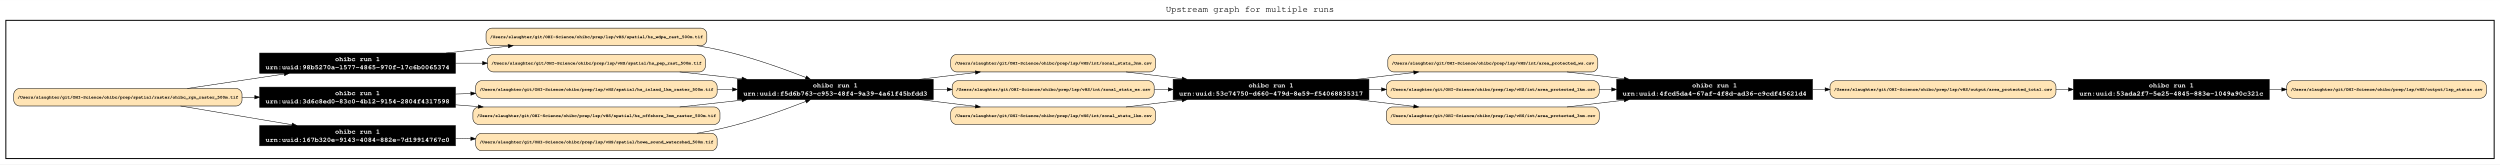
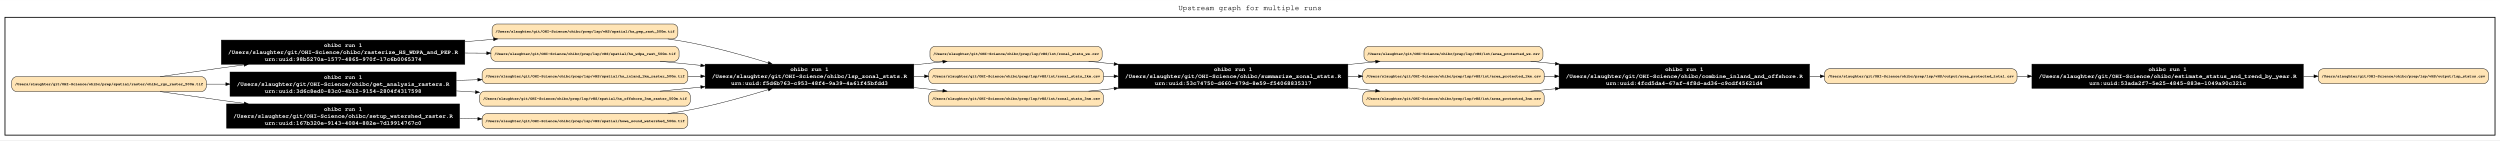
- <svg xmlns="http://www.w3.org/2000/svg" width="5137pt" height="338pt" viewBox="0.00 0.00 5136.84 337.60">
+ <svg xmlns="http://www.w3.org/2000/svg" width="6027pt" height="338pt" viewBox="0.00 0.00 6027.09 337.60">
  <g id="graph0" class="graph" transform="scale(1 1) rotate(0) translate(4 333.6)">
-     <polygon fill="white" stroke="none" points="-4,4 -4,-333.6 5132.84,-333.6 5132.84,4 -4,4" />
-     <text text-anchor="middle" x="2564.42" y="-309.4" font-family="Courier,monospace" font-size="18.00">Upstream graph for multiple runs</text>
+     <polygon fill="white" stroke="none" points="-4,4 -4,-333.6 6023.09,-333.6 6023.09,4 -4,4" />
+     <text text-anchor="middle" x="3009.55" y="-309.4" font-family="Courier,monospace" font-size="18.00">Upstream graph for multiple runs</text>
    <g id="clust1" class="cluster">
-       <polygon fill="none" stroke="black" stroke-width="2" points="8,-8 8,-292 5120.84,-292 5120.84,-8 8,-8" />
+       <polygon fill="none" stroke="black" stroke-width="2" points="8,-8 8,-292 6011.09,-292 6011.09,-8 8,-8" />
    </g>
    <g id="clust2" class="cluster">
-       <polygon fill="none" stroke="white" stroke-width="2" points="16,-16 16,-284 5112.84,-284 5112.84,-16 16,-16" />
+       <polygon fill="none" stroke="white" stroke-width="2" points="16,-16 16,-284 6003.09,-284 6003.09,-16 16,-16" />
    </g>
    <g id="node1" class="node">
-       <polygon fill="black" stroke="black" points="3317.91,-129.2 3317.91,-170.8 3720.25,-170.8 3720.25,-129.2 3317.91,-129.2" />
-       <text text-anchor="middle" x="3519.08" y="-154.2" font-family="Courier,monospace" font-weight="bold" font-size="14.00" fill="white">ohibc run 1 </text>
-       <text text-anchor="middle" x="3519.08" y="-137.4" font-family="Courier,monospace" font-weight="bold" font-size="14.00" fill="white"> urn:uuid:4fcd5da4-67af-4f8d-ad36-c9cdf45621d4</text>
+       <polygon fill="black" stroke="black" points="3754.64,-120.8 3754.64,-179.2 4358.54,-179.2 4358.54,-120.8 3754.64,-120.8" />
+       <text text-anchor="middle" x="4056.59" y="-162.6" font-family="Courier,monospace" font-weight="bold" font-size="14.00" fill="white">ohibc run 1 </text>
+       <text text-anchor="middle" x="4056.59" y="-145.8" font-family="Courier,monospace" font-weight="bold" font-size="14.00" fill="white"> /Users/slaughter/git/OHI-Science/ohibc/combine_inland_and_offshore.R </text>
+       <text text-anchor="middle" x="4056.59" y="-129" font-family="Courier,monospace" font-weight="bold" font-size="14.00" fill="white"> urn:uuid:4fcd5da4-67af-4f8d-ad36-c9cdf45621d4</text>
+     </g>
+     <g id="node16" class="node">
+       <path fill="#ffe4b5" stroke="black" d="M4846.73,-168C4846.73,-168 4406.48,-168 4406.48,-168 4400.48,-168 4394.48,-162 4394.48,-156 4394.48,-156 4394.48,-144 4394.48,-144 4394.48,-138 4400.48,-132 4406.48,-132 4406.48,-132 4846.73,-132 4846.73,-132 4852.73,-132 4858.73,-138 4858.73,-144 4858.73,-144 4858.73,-156 4858.73,-156 4858.73,-162 4852.73,-168 4846.73,-168" />
+       <text text-anchor="middle" x="4626.6" y="-147.3" font-family="Courier,monospace" font-weight="bold" font-size="9.00">/Users/slaughter/git/OHI-Science/ohibc/prep/lsp/vHS/output/area_protected_total.csv</text>
+     </g>
+     <g id="edge23" class="edge">
+       <path fill="none" stroke="black" d="M4358.64,-150C4367.15,-150 4375.63,-150 4384.06,-150" />
+       <polygon fill="black" stroke="black" points="4384.32,-153.5 4394.32,-150 4384.32,-146.5 4384.32,-153.5" />
+     </g>
+     <g id="node2" class="node">
+       <polygon fill="black" stroke="black" points="2692,-120.8 2692,-179.2 3245.51,-179.2 3245.51,-120.8 2692,-120.8" />
+       <text text-anchor="middle" x="2968.75" y="-162.6" font-family="Courier,monospace" font-weight="bold" font-size="14.00" fill="white">ohibc run 1 </text>
+       <text text-anchor="middle" x="2968.75" y="-145.8" font-family="Courier,monospace" font-weight="bold" font-size="14.00" fill="white"> /Users/slaughter/git/OHI-Science/ohibc/summarize_zonal_stats.R </text>
+       <text text-anchor="middle" x="2968.75" y="-129" font-family="Courier,monospace" font-weight="bold" font-size="14.00" fill="white"> urn:uuid:53c74750-d660-479d-8e59-f54068835317</text>
    </g>
    <g id="node9" class="node">
-       <path fill="#ffe4b5" stroke="black" d="M4208.44,-168C4208.44,-168 3768.18,-168 3768.18,-168 3762.18,-168 3756.18,-162 3756.18,-156 3756.18,-156 3756.18,-144 3756.18,-144 3756.18,-138 3762.18,-132 3768.18,-132 3768.18,-132 4208.44,-132 4208.44,-132 4214.44,-132 4220.44,-138 4220.44,-144 4220.44,-144 4220.44,-156 4220.44,-156 4220.44,-162 4214.44,-168 4208.44,-168" />
-       <text text-anchor="middle" x="3988.31" y="-147.3" font-family="Courier,monospace" font-weight="bold" font-size="9.00">/Users/slaughter/git/OHI-Science/ohibc/prep/lsp/vHS/output/area_protected_total.csv</text>
+       <path fill="#ffe4b5" stroke="black" d="M3706.7,-114C3706.7,-114 3293.44,-114 3293.44,-114 3287.44,-114 3281.44,-108 3281.44,-102 3281.44,-102 3281.44,-90 3281.44,-90 3281.44,-84 3287.44,-78 3293.44,-78 3293.44,-78 3706.7,-78 3706.7,-78 3712.7,-78 3718.7,-84 3718.7,-90 3718.7,-90 3718.7,-102 3718.7,-102 3718.7,-108 3712.7,-114 3706.7,-114" />
+       <text text-anchor="middle" x="3500.07" y="-93.3" font-family="Courier,monospace" font-weight="bold" font-size="9.00">/Users/slaughter/git/OHI-Science/ohibc/prep/lsp/vHS/int/area_protected_3nm.csv</text>
    </g>
    <g id="edge17" class="edge">
-       <path fill="none" stroke="black" d="M3720.26,-150C3728.81,-150 3737.41,-150 3746.03,-150" />
-       <polygon fill="black" stroke="black" points="3746.15,-153.5 3756.15,-150 3746.15,-146.5 3746.15,-153.5" />
-     </g>
-     <g id="node2" class="node">
-       <polygon fill="black" stroke="black" points="2406.45,-129.2 2406.45,-170.8 2808.78,-170.8 2808.78,-129.2 2406.45,-129.2" />
-       <text text-anchor="middle" x="2607.61" y="-154.2" font-family="Courier,monospace" font-weight="bold" font-size="14.00" fill="white">ohibc run 1 </text>
-       <text text-anchor="middle" x="2607.61" y="-137.4" font-family="Courier,monospace" font-weight="bold" font-size="14.00" fill="white"> urn:uuid:53c74750-d660-479d-8e59-f54068835317</text>
-     </g>
-     <g id="node16" class="node">
-       <path fill="#ffe4b5" stroke="black" d="M3269.98,-114C3269.98,-114 2856.72,-114 2856.72,-114 2850.72,-114 2844.72,-108 2844.72,-102 2844.72,-102 2844.72,-90 2844.72,-90 2844.72,-84 2850.72,-78 2856.72,-78 2856.72,-78 3269.98,-78 3269.98,-78 3275.98,-78 3281.98,-84 3281.98,-90 3281.98,-90 3281.98,-102 3281.98,-102 3281.98,-108 3275.98,-114 3269.98,-114" />
-       <text text-anchor="middle" x="3063.35" y="-93.3" font-family="Courier,monospace" font-weight="bold" font-size="9.00">/Users/slaughter/git/OHI-Science/ohibc/prep/lsp/vHS/int/area_protected_3nm.csv</text>
+       <path fill="none" stroke="black" d="M3245.65,-121.853C3268.18,-119.555 3290.6,-117.268 3312.26,-115.058" />
+       <polygon fill="black" stroke="black" points="3312.9,-118.512 3322.49,-114.015 3312.19,-111.548 3312.9,-118.512" />
+     </g>
+     <g id="node10" class="node">
+       <path fill="#ffe4b5" stroke="black" d="M3706.7,-168C3706.7,-168 3293.44,-168 3293.44,-168 3287.44,-168 3281.44,-162 3281.44,-156 3281.44,-156 3281.44,-144 3281.44,-144 3281.44,-138 3287.44,-132 3293.44,-132 3293.44,-132 3706.7,-132 3706.7,-132 3712.7,-132 3718.7,-138 3718.7,-144 3718.7,-144 3718.7,-156 3718.7,-156 3718.7,-162 3712.7,-168 3706.7,-168" />
+       <text text-anchor="middle" x="3500.07" y="-147.3" font-family="Courier,monospace" font-weight="bold" font-size="9.00">/Users/slaughter/git/OHI-Science/ohibc/prep/lsp/vHS/int/area_protected_1km.csv</text>
+     </g>
+     <g id="edge18" class="edge">
+       <path fill="none" stroke="black" d="M3245.65,-150C3254.13,-150 3262.59,-150 3270.99,-150" />
+       <polygon fill="black" stroke="black" points="3271.22,-153.5 3281.22,-150 3271.22,-146.5 3271.22,-153.5" />
+     </g>
+     <g id="node13" class="node">
+       <path fill="#ffe4b5" stroke="black" d="M3703.8,-222C3703.8,-222 3296.34,-222 3296.34,-222 3290.34,-222 3284.34,-216 3284.34,-210 3284.34,-210 3284.34,-198 3284.34,-198 3284.34,-192 3290.34,-186 3296.34,-186 3296.34,-186 3703.8,-186 3703.8,-186 3709.8,-186 3715.8,-192 3715.8,-198 3715.8,-198 3715.8,-210 3715.8,-210 3715.8,-216 3709.8,-222 3703.8,-222" />
+       <text text-anchor="middle" x="3500.07" y="-201.3" font-family="Courier,monospace" font-weight="bold" font-size="9.00">/Users/slaughter/git/OHI-Science/ohibc/prep/lsp/vHS/int/area_protected_ws.csv</text>
+     </g>
+     <g id="edge20" class="edge">
+       <path fill="none" stroke="black" d="M3245.65,-178.147C3268.18,-180.445 3290.6,-182.732 3312.26,-184.942" />
+       <polygon fill="black" stroke="black" points="3312.19,-188.452 3322.49,-185.985 3312.9,-181.488 3312.19,-188.452" />
+     </g>
+     <g id="node3" class="node">
+       <polygon fill="black" stroke="black" points="1695.95,-120.8 1695.95,-179.2 2199.07,-179.2 2199.07,-120.8 1695.95,-120.8" />
+       <text text-anchor="middle" x="1947.51" y="-162.6" font-family="Courier,monospace" font-weight="bold" font-size="14.00" fill="white">ohibc run 1 </text>
+       <text text-anchor="middle" x="1947.51" y="-145.8" font-family="Courier,monospace" font-weight="bold" font-size="14.00" fill="white"> /Users/slaughter/git/OHI-Science/ohibc/lsp_zonal_stats.R </text>
+       <text text-anchor="middle" x="1947.51" y="-129" font-family="Courier,monospace" font-weight="bold" font-size="14.00" fill="white"> urn:uuid:f5d6b763-c953-48f4-9a39-4a61f45bfdd3</text>
+     </g>
+     <g id="node14" class="node">
+       <path fill="#ffe4b5" stroke="black" d="M2643.96,-114C2643.96,-114 2247.1,-114 2247.1,-114 2241.1,-114 2235.1,-108 2235.1,-102 2235.1,-102 2235.1,-90 2235.1,-90 2235.1,-84 2241.1,-78 2247.1,-78 2247.1,-78 2643.96,-78 2643.96,-78 2649.96,-78 2655.96,-84 2655.96,-90 2655.96,-90 2655.96,-102 2655.96,-102 2655.96,-108 2649.96,-114 2643.96,-114" />
+       <text text-anchor="middle" x="2445.53" y="-93.3" font-family="Courier,monospace" font-weight="bold" font-size="9.00">/Users/slaughter/git/OHI-Science/ohibc/prep/lsp/vHS/int/zonal_stats_3nm.csv</text>
+     </g>
+     <g id="edge21" class="edge">
+       <path fill="none" stroke="black" d="M2199.43,-122.684C2222.97,-120.12 2246.49,-117.56 2269.12,-115.097" />
+       <polygon fill="black" stroke="black" points="2269.54,-118.571 2279.1,-114.01 2268.78,-111.613 2269.54,-118.571" />
+     </g>
+     <g id="node17" class="node">
+       <path fill="#ffe4b5" stroke="black" d="M2643.96,-168C2643.96,-168 2247.1,-168 2247.1,-168 2241.1,-168 2235.1,-162 2235.1,-156 2235.1,-156 2235.1,-144 2235.1,-144 2235.1,-138 2241.1,-132 2247.1,-132 2247.1,-132 2643.96,-132 2643.96,-132 2649.96,-132 2655.96,-138 2655.96,-144 2655.96,-144 2655.96,-156 2655.96,-156 2655.96,-162 2649.96,-168 2643.96,-168" />
+       <text text-anchor="middle" x="2445.53" y="-147.3" font-family="Courier,monospace" font-weight="bold" font-size="9.00">/Users/slaughter/git/OHI-Science/ohibc/prep/lsp/vHS/int/zonal_stats_1km.csv</text>
    </g>
    <g id="edge24" class="edge">
-       <path fill="none" stroke="black" d="M2783.39,-129.199C2822,-124.604 2862.75,-119.755 2900.81,-115.225" />
-       <polygon fill="black" stroke="black" points="2901.43,-118.676 2910.94,-114.019 2900.6,-111.725 2901.43,-118.676" />
-     </g>
-     <g id="node17" class="node">
-       <path fill="#ffe4b5" stroke="black" d="M3269.98,-168C3269.98,-168 2856.72,-168 2856.72,-168 2850.72,-168 2844.72,-162 2844.72,-156 2844.72,-156 2844.72,-144 2844.72,-144 2844.72,-138 2850.72,-132 2856.72,-132 2856.72,-132 3269.98,-132 3269.98,-132 3275.98,-132 3281.98,-138 3281.98,-144 3281.98,-144 3281.98,-156 3281.98,-156 3281.98,-162 3275.98,-168 3269.98,-168" />
-       <text text-anchor="middle" x="3063.35" y="-147.3" font-family="Courier,monospace" font-weight="bold" font-size="9.00">/Users/slaughter/git/OHI-Science/ohibc/prep/lsp/vHS/int/area_protected_1km.csv</text>
+       <path fill="none" stroke="black" d="M2199.43,-150C2207.88,-150 2216.33,-150 2224.74,-150" />
+       <polygon fill="black" stroke="black" points="2224.97,-153.5 2234.97,-150 2224.97,-146.5 2224.97,-153.5" />
+     </g>
+     <g id="node19" class="node">
+       <path fill="#ffe4b5" stroke="black" d="M2641.07,-222C2641.07,-222 2250,-222 2250,-222 2244,-222 2238,-216 2238,-210 2238,-210 2238,-198 2238,-198 2238,-192 2244,-186 2250,-186 2250,-186 2641.07,-186 2641.07,-186 2647.07,-186 2653.07,-192 2653.07,-198 2653.07,-198 2653.07,-210 2653.07,-210 2653.07,-216 2647.07,-222 2641.07,-222" />
+       <text text-anchor="middle" x="2445.53" y="-201.3" font-family="Courier,monospace" font-weight="bold" font-size="9.00">/Users/slaughter/git/OHI-Science/ohibc/prep/lsp/vHS/int/zonal_stats_ws.csv</text>
+     </g>
+     <g id="edge26" class="edge">
+       <path fill="none" stroke="black" d="M2199.43,-177.316C2222.97,-179.88 2246.49,-182.44 2269.12,-184.903" />
+       <polygon fill="black" stroke="black" points="2268.78,-188.387 2279.1,-185.99 2269.54,-181.429 2268.78,-188.387" />
+     </g>
+     <g id="node4" class="node">
+       <polygon fill="black" stroke="black" points="542.122,-24.8 542.122,-83.2 1104.03,-83.2 1104.03,-24.8 542.122,-24.8" />
+       <text text-anchor="middle" x="823.077" y="-66.6" font-family="Courier,monospace" font-weight="bold" font-size="14.00" fill="white">ohibc run 1 </text>
+       <text text-anchor="middle" x="823.077" y="-49.8" font-family="Courier,monospace" font-weight="bold" font-size="14.00" fill="white"> /Users/slaughter/git/OHI-Science/ohibc/setup_watershed_raster.R </text>
+       <text text-anchor="middle" x="823.077" y="-33" font-family="Courier,monospace" font-weight="bold" font-size="14.00" fill="white"> urn:uuid:167b320e-9143-4084-882e-7d19914767c0</text>
+     </g>
+     <g id="node20" class="node">
+       <path fill="#ffe4b5" stroke="black" d="M1642.31,-60C1642.31,-60 1170.27,-60 1170.27,-60 1164.27,-60 1158.27,-54 1158.27,-48 1158.27,-48 1158.27,-36 1158.27,-36 1158.27,-30 1164.27,-24 1170.27,-24 1170.27,-24 1642.31,-24 1642.31,-24 1648.31,-24 1654.31,-30 1654.31,-36 1654.31,-36 1654.31,-48 1654.31,-48 1654.31,-54 1648.31,-60 1642.31,-60" />
+       <text text-anchor="middle" x="1406.29" y="-39.3" font-family="Courier,monospace" font-weight="bold" font-size="9.00">/Users/slaughter/git/OHI-Science/ohibc/prep/lsp/vHS/spatial/howe_sound_watershed_500m.tif</text>
+     </g>
+     <g id="edge27" class="edge">
+       <path fill="none" stroke="black" d="M1104.04,-48.22C1118.68,-47.917 1133.35,-47.615 1147.91,-47.314" />
+       <polygon fill="black" stroke="black" points="1148.05,-50.812 1157.97,-47.106 1147.9,-43.813 1148.05,-50.812" />
+     </g>
+     <g id="node5" class="node">
+       <polygon fill="black" stroke="black" points="550.521,-101.8 550.521,-160.2 1095.63,-160.2 1095.63,-101.8 550.521,-101.8" />
+       <text text-anchor="middle" x="823.077" y="-143.6" font-family="Courier,monospace" font-weight="bold" font-size="14.00" fill="white">ohibc run 1 </text>
+       <text text-anchor="middle" x="823.077" y="-126.8" font-family="Courier,monospace" font-weight="bold" font-size="14.00" fill="white"> /Users/slaughter/git/OHI-Science/ohibc/get_analysis_rasters.R </text>
+       <text text-anchor="middle" x="823.077" y="-110" font-family="Courier,monospace" font-weight="bold" font-size="14.00" fill="white"> urn:uuid:3d6c8ed0-83c0-4b12-9154-2804f4317598</text>
+     </g>
+     <g id="node15" class="node">
+       <path fill="#ffe4b5" stroke="black" d="M1648.11,-114C1648.11,-114 1164.47,-114 1164.47,-114 1158.47,-114 1152.47,-108 1152.47,-102 1152.47,-102 1152.47,-90 1152.47,-90 1152.47,-84 1158.47,-78 1164.47,-78 1164.47,-78 1648.11,-78 1648.11,-78 1654.11,-78 1660.11,-84 1660.11,-90 1660.11,-90 1660.11,-102 1660.11,-102 1660.11,-108 1654.11,-114 1648.11,-114" />
+       <text text-anchor="middle" x="1406.29" y="-93.3" font-family="Courier,monospace" font-weight="bold" font-size="9.00">/Users/slaughter/git/OHI-Science/ohibc/prep/lsp/vHS/spatial/hs_offshore_3nm_raster_500m.tif</text>
+     </g>
+     <g id="edge22" class="edge">
+       <path fill="none" stroke="black" d="M1095.96,-114.627C1111.35,-113.7 1126.81,-112.77 1142.17,-111.845" />
+       <polygon fill="black" stroke="black" points="1142.47,-115.333 1152.24,-111.238 1142.05,-108.346 1142.47,-115.333" />
+     </g>
+     <g id="node18" class="node">
+       <path fill="#ffe4b5" stroke="black" d="M1642.31,-168C1642.31,-168 1170.27,-168 1170.27,-168 1164.27,-168 1158.27,-162 1158.27,-156 1158.27,-156 1158.27,-144 1158.27,-144 1158.27,-138 1164.27,-132 1170.27,-132 1170.27,-132 1642.31,-132 1642.31,-132 1648.31,-132 1654.31,-138 1654.31,-144 1654.31,-144 1654.31,-156 1654.31,-156 1654.31,-162 1648.31,-168 1642.31,-168" />
+       <text text-anchor="middle" x="1406.29" y="-147.3" font-family="Courier,monospace" font-weight="bold" font-size="9.00">/Users/slaughter/git/OHI-Science/ohibc/prep/lsp/vHS/spatial/hs_inland_1km_raster_500m.tif</text>
    </g>
    <g id="edge25" class="edge">
-       <path fill="none" stroke="black" d="M2808.95,-150C2817.48,-150 2826.06,-150 2834.65,-150" />
-       <polygon fill="black" stroke="black" points="2834.72,-153.5 2844.72,-150 2834.72,-146.5 2834.72,-153.5" />
-     </g>
-     <g id="node20" class="node">
-       <path fill="#ffe4b5" stroke="black" d="M3267.08,-222C3267.08,-222 2859.62,-222 2859.62,-222 2853.62,-222 2847.62,-216 2847.62,-210 2847.62,-210 2847.62,-198 2847.62,-198 2847.62,-192 2853.62,-186 2859.62,-186 2859.62,-186 3267.08,-186 3267.08,-186 3273.08,-186 3279.08,-192 3279.08,-198 3279.08,-198 3279.08,-210 3279.08,-210 3279.08,-216 3273.08,-222 3267.08,-222" />
-       <text text-anchor="middle" x="3063.35" y="-201.3" font-family="Courier,monospace" font-weight="bold" font-size="9.00">/Users/slaughter/git/OHI-Science/ohibc/prep/lsp/vHS/int/area_protected_ws.csv</text>
-     </g>
-     <g id="edge27" class="edge">
-       <path fill="none" stroke="black" d="M2783.39,-170.801C2822,-175.396 2862.75,-180.245 2900.81,-184.775" />
-       <polygon fill="black" stroke="black" points="2900.6,-188.275 2910.94,-185.981 2901.43,-181.324 2900.6,-188.275" />
-     </g>
-     <g id="node3" class="node">
-       <polygon fill="black" stroke="black" points="1511.18,-129.2 1511.18,-170.8 1913.51,-170.8 1913.51,-129.2 1511.18,-129.2" />
-       <text text-anchor="middle" x="1712.35" y="-154.2" font-family="Courier,monospace" font-weight="bold" font-size="14.00" fill="white">ohibc run 1 </text>
-       <text text-anchor="middle" x="1712.35" y="-137.4" font-family="Courier,monospace" font-weight="bold" font-size="14.00" fill="white"> urn:uuid:f5d6b763-c953-48f4-9a39-4a61f45bfdd3</text>
-     </g>
-     <g id="node10" class="node">
-       <path fill="#ffe4b5" stroke="black" d="M2358.41,-114C2358.41,-114 1961.55,-114 1961.55,-114 1955.55,-114 1949.55,-108 1949.55,-102 1949.55,-102 1949.55,-90 1949.55,-90 1949.55,-84 1955.55,-78 1961.55,-78 1961.55,-78 2358.41,-78 2358.41,-78 2364.41,-78 2370.41,-84 2370.41,-90 2370.41,-90 2370.41,-102 2370.41,-102 2370.41,-108 2364.41,-114 2358.41,-114" />
-       <text text-anchor="middle" x="2159.98" y="-93.3" font-family="Courier,monospace" font-weight="bold" font-size="9.00">/Users/slaughter/git/OHI-Science/ohibc/prep/lsp/vHS/int/zonal_stats_1km.csv</text>
-     </g>
-     <g id="edge18" class="edge">
-       <path fill="none" stroke="black" d="M1885,-129.199C1922.93,-124.604 1962.94,-119.755 2000.32,-115.225" />
-       <polygon fill="black" stroke="black" points="2000.77,-118.696 2010.28,-114.019 1999.93,-111.747 2000.77,-118.696" />
+       <path fill="none" stroke="black" d="M1095.96,-139.888C1113.25,-140.453 1130.63,-141.021 1147.85,-141.584" />
+       <polygon fill="black" stroke="black" points="1147.86,-145.086 1157.97,-141.915 1148.09,-138.09 1147.86,-145.086" />
+     </g>
+     <g id="node6" class="node">
+       <polygon fill="black" stroke="black" points="529.524,-178.8 529.524,-237.2 1116.63,-237.2 1116.63,-178.8 529.524,-178.8" />
+       <text text-anchor="middle" x="823.077" y="-220.6" font-family="Courier,monospace" font-weight="bold" font-size="14.00" fill="white">ohibc run 1 </text>
+       <text text-anchor="middle" x="823.077" y="-203.8" font-family="Courier,monospace" font-weight="bold" font-size="14.00" fill="white"> /Users/slaughter/git/OHI-Science/ohibc/rasterize_HS_WDPA_and_PEP.R </text>
+       <text text-anchor="middle" x="823.077" y="-187" font-family="Courier,monospace" font-weight="bold" font-size="14.00" fill="white"> urn:uuid:98b5270a-1577-4865-970f-17c6b0065374</text>
+     </g>
+     <g id="node8" class="node">
+       <path fill="#ffe4b5" stroke="black" d="M1621.12,-222C1621.12,-222 1191.46,-222 1191.46,-222 1185.46,-222 1179.46,-216 1179.46,-210 1179.46,-210 1179.46,-198 1179.46,-198 1179.46,-192 1185.46,-186 1191.46,-186 1191.46,-186 1621.12,-186 1621.12,-186 1627.12,-186 1633.12,-192 1633.12,-198 1633.12,-198 1633.12,-210 1633.12,-210 1633.12,-216 1627.12,-222 1621.12,-222" />
+       <text text-anchor="middle" x="1406.29" y="-201.3" font-family="Courier,monospace" font-weight="bold" font-size="9.00">/Users/slaughter/git/OHI-Science/ohibc/prep/lsp/vHS/spatial/hs_wdpa_rast_500m.tif</text>
+     </g>
+     <g id="edge16" class="edge">
+       <path fill="none" stroke="black" d="M1116.81,-205.985C1134.4,-205.864 1151.98,-205.743 1169.28,-205.624" />
+       <polygon fill="black" stroke="black" points="1169.47,-209.123 1179.44,-205.554 1169.42,-202.123 1169.47,-209.123" />
+     </g>
+     <g id="node21" class="node">
+       <path fill="#ffe4b5" stroke="black" d="M1618.22,-276C1618.22,-276 1194.36,-276 1194.36,-276 1188.36,-276 1182.36,-270 1182.36,-264 1182.36,-264 1182.36,-252 1182.36,-252 1182.36,-246 1188.36,-240 1194.36,-240 1194.36,-240 1618.22,-240 1618.22,-240 1624.22,-240 1630.22,-246 1630.22,-252 1630.22,-252 1630.22,-264 1630.22,-264 1630.22,-270 1624.22,-276 1618.22,-276" />
+       <text text-anchor="middle" x="1406.29" y="-255.3" font-family="Courier,monospace" font-weight="bold" font-size="9.00">/Users/slaughter/git/OHI-Science/ohibc/prep/lsp/vHS/spatial/hs_pep_rast_500m.tif</text>
+     </g>
+     <g id="edge28" class="edge">
+       <path fill="none" stroke="black" d="M1116.81,-233.183C1140.06,-235.183 1163.29,-237.181 1185.9,-239.127" />
+       <polygon fill="black" stroke="black" points="1185.64,-242.617 1195.9,-239.987 1186.24,-235.643 1185.64,-242.617" />
+     </g>
+     <g id="node7" class="node">
+       <polygon fill="black" stroke="black" points="4894.67,-120.8 4894.67,-179.2 5548.96,-179.2 5548.96,-120.8 4894.67,-120.8" />
+       <text text-anchor="middle" x="5221.81" y="-162.6" font-family="Courier,monospace" font-weight="bold" font-size="14.00" fill="white">ohibc run 1 </text>
+       <text text-anchor="middle" x="5221.81" y="-145.8" font-family="Courier,monospace" font-weight="bold" font-size="14.00" fill="white"> /Users/slaughter/git/OHI-Science/ohibc/estimate_status_and_trend_by_year.R </text>
+       <text text-anchor="middle" x="5221.81" y="-129" font-family="Courier,monospace" font-weight="bold" font-size="14.00" fill="white"> urn:uuid:53ada2f7-5e25-4845-883e-1049a90c321c</text>
    </g>
    <g id="node12" class="node">
-       <path fill="#ffe4b5" stroke="black" d="M2355.51,-168C2355.51,-168 1964.45,-168 1964.45,-168 1958.45,-168 1952.45,-162 1952.45,-156 1952.45,-156 1952.45,-144 1952.45,-144 1952.45,-138 1958.45,-132 1964.45,-132 1964.45,-132 2355.51,-132 2355.51,-132 2361.51,-132 2367.51,-138 2367.51,-144 2367.51,-144 2367.51,-156 2367.51,-156 2367.51,-162 2361.51,-168 2355.51,-168" />
-       <text text-anchor="middle" x="2159.98" y="-147.3" font-family="Courier,monospace" font-weight="bold" font-size="9.00">/Users/slaughter/git/OHI-Science/ohibc/prep/lsp/vHS/int/zonal_stats_ws.csv</text>
-     </g>
-     <g id="edge20" class="edge">
-       <path fill="none" stroke="black" d="M1913.68,-150C1923.1,-150 1932.58,-150 1942.04,-150" />
-       <polygon fill="black" stroke="black" points="1942.3,-153.5 1952.3,-150 1942.3,-146.5 1942.3,-153.5" />
-     </g>
-     <g id="node21" class="node">
-       <path fill="#ffe4b5" stroke="black" d="M2358.41,-222C2358.41,-222 1961.55,-222 1961.55,-222 1955.55,-222 1949.55,-216 1949.55,-210 1949.55,-210 1949.55,-198 1949.55,-198 1949.55,-192 1955.55,-186 1961.55,-186 1961.55,-186 2358.41,-186 2358.41,-186 2364.41,-186 2370.41,-192 2370.41,-198 2370.41,-198 2370.41,-210 2370.41,-210 2370.41,-216 2364.41,-222 2358.41,-222" />
-       <text text-anchor="middle" x="2159.98" y="-201.3" font-family="Courier,monospace" font-weight="bold" font-size="9.00">/Users/slaughter/git/OHI-Science/ohibc/prep/lsp/vHS/int/zonal_stats_3nm.csv</text>
-     </g>
-     <g id="edge28" class="edge">
-       <path fill="none" stroke="black" d="M1885,-170.801C1922.93,-175.396 1962.94,-180.245 2000.32,-184.775" />
-       <polygon fill="black" stroke="black" points="1999.93,-188.253 2010.28,-185.981 2000.77,-181.304 1999.93,-188.253" />
-     </g>
-     <g id="node4" class="node">
-       <polygon fill="black" stroke="black" points="529.524,-34.2 529.524,-75.8 931.86,-75.8 931.86,-34.2 529.524,-34.2" />
-       <text text-anchor="middle" x="730.692" y="-59.2" font-family="Courier,monospace" font-weight="bold" font-size="14.00" fill="white">ohibc run 1 </text>
-       <text text-anchor="middle" x="730.692" y="-42.4" font-family="Courier,monospace" font-weight="bold" font-size="14.00" fill="white"> urn:uuid:167b320e-9143-4084-882e-7d19914767c0</text>
-     </g>
-     <g id="node13" class="node">
-       <path fill="#ffe4b5" stroke="black" d="M1457.54,-60C1457.54,-60 985.499,-60 985.499,-60 979.499,-60 973.499,-54 973.499,-48 973.499,-48 973.499,-36 973.499,-36 973.499,-30 979.499,-24 985.499,-24 985.499,-24 1457.54,-24 1457.54,-24 1463.54,-24 1469.54,-30 1469.54,-36 1469.54,-36 1469.54,-48 1469.54,-48 1469.54,-54 1463.54,-60 1457.54,-60" />
-       <text text-anchor="middle" x="1221.52" y="-39.3" font-family="Courier,monospace" font-weight="bold" font-size="9.00">/Users/slaughter/git/OHI-Science/ohibc/prep/lsp/vHS/spatial/howe_sound_watershed_500m.tif</text>
-     </g>
-     <g id="edge21" class="edge">
-       <path fill="none" stroke="black" d="M931.927,-49.675C942.317,-49.399 952.817,-49.119 963.349,-48.839" />
-       <polygon fill="black" stroke="black" points="963.551,-52.335 973.454,-48.571 963.364,-45.338 963.551,-52.335" />
-     </g>
-     <g id="node5" class="node">
-       <polygon fill="black" stroke="black" points="529.524,-113.2 529.524,-154.8 931.86,-154.8 931.86,-113.2 529.524,-113.2" />
-       <text text-anchor="middle" x="730.692" y="-138.2" font-family="Courier,monospace" font-weight="bold" font-size="14.00" fill="white">ohibc run 1 </text>
-       <text text-anchor="middle" x="730.692" y="-121.4" font-family="Courier,monospace" font-weight="bold" font-size="14.00" fill="white"> urn:uuid:3d6c8ed0-83c0-4b12-9154-2804f4317598</text>
-     </g>
-     <g id="node8" class="node">
-       <path fill="#ffe4b5" stroke="black" d="M1463.34,-114C1463.34,-114 979.701,-114 979.701,-114 973.701,-114 967.701,-108 967.701,-102 967.701,-102 967.701,-90 967.701,-90 967.701,-84 973.701,-78 979.701,-78 979.701,-78 1463.34,-78 1463.34,-78 1469.34,-78 1475.34,-84 1475.34,-90 1475.34,-90 1475.34,-102 1475.34,-102 1475.34,-108 1469.34,-114 1463.34,-114" />
-       <text text-anchor="middle" x="1221.52" y="-93.3" font-family="Courier,monospace" font-weight="bold" font-size="9.00">/Users/slaughter/git/OHI-Science/ohibc/prep/lsp/vHS/spatial/hs_offshore_3nm_raster_500m.tif</text>
-     </g>
-     <g id="edge16" class="edge">
-       <path fill="none" stroke="black" d="M931.927,-118.434C947.284,-117.241 962.881,-116.028 978.465,-114.817" />
-       <polygon fill="black" stroke="black" points="979.003,-118.285 988.702,-114.021 978.46,-111.306 979.003,-118.285" />
+       <path fill="#ffe4b5" stroke="black" d="M5983.16,-168C5983.16,-168 5596.89,-168 5596.89,-168 5590.89,-168 5584.89,-162 5584.89,-156 5584.89,-156 5584.89,-144 5584.89,-144 5584.89,-138 5590.89,-132 5596.89,-132 5596.89,-132 5983.16,-132 5983.16,-132 5989.16,-132 5995.16,-138 5995.16,-144 5995.16,-144 5995.16,-156 5995.16,-156 5995.16,-162 5989.16,-168 5983.16,-168" />
+       <text text-anchor="middle" x="5790.03" y="-147.3" font-family="Courier,monospace" font-weight="bold" font-size="9.00">/Users/slaughter/git/OHI-Science/ohibc/prep/lsp/vHS/output/lsp_status.csv</text>
+     </g>
+     <g id="edge19" class="edge">
+       <path fill="none" stroke="black" d="M5549.31,-150C5557.78,-150 5566.19,-150 5574.52,-150" />
+       <polygon fill="black" stroke="black" points="5574.63,-153.5 5584.63,-150 5574.63,-146.5 5574.63,-153.5" />
+     </g>
+     <g id="edge9" class="edge">
+       <path fill="none" stroke="black" d="M1587.21,-185.981C1618.72,-182.826 1652.06,-179.487 1685.24,-176.165" />
+       <polygon fill="black" stroke="black" points="1685.93,-179.613 1695.53,-175.134 1685.23,-172.648 1685.93,-179.613" />
+     </g>
+     <g id="edge10" class="edge">
+       <path fill="none" stroke="black" d="M3686.11,-114.019C3705.46,-115.903 3725.49,-117.854 3745.75,-119.827" />
+       <polygon fill="black" stroke="black" points="3745.42,-123.312 3755.72,-120.798 3746.1,-116.345 3745.42,-123.312" />
+     </g>
+     <g id="edge11" class="edge">
+       <path fill="none" stroke="black" d="M3718.64,-150C3727.15,-150 3735.73,-150 3744.36,-150" />
+       <polygon fill="black" stroke="black" points="3744.51,-153.5 3754.51,-150 3744.51,-146.5 3744.51,-153.5" />
    </g>
    <g id="node11" class="node">
-       <path fill="#ffe4b5" stroke="black" d="M1457.54,-168C1457.54,-168 985.499,-168 985.499,-168 979.499,-168 973.499,-162 973.499,-156 973.499,-156 973.499,-144 973.499,-144 973.499,-138 979.499,-132 985.499,-132 985.499,-132 1457.54,-132 1457.54,-132 1463.54,-132 1469.54,-138 1469.54,-144 1469.54,-144 1469.54,-156 1469.54,-156 1469.54,-162 1463.54,-168 1457.54,-168" />
-       <text text-anchor="middle" x="1221.52" y="-147.3" font-family="Courier,monospace" font-weight="bold" font-size="9.00">/Users/slaughter/git/OHI-Science/ohibc/prep/lsp/vHS/spatial/hs_inland_1km_raster_500m.tif</text>
-     </g>
-     <g id="edge19" class="edge">
-       <path fill="none" stroke="black" d="M931.927,-140.554C942.317,-140.894 952.817,-141.238 963.349,-141.582" />
-       <polygon fill="black" stroke="black" points="963.345,-145.084 973.454,-141.913 963.574,-138.088 963.345,-145.084" />
-     </g>
-     <g id="node6" class="node">
-       <polygon fill="black" stroke="black" points="529.524,-183.2 529.524,-224.8 931.86,-224.8 931.86,-183.2 529.524,-183.2" />
-       <text text-anchor="middle" x="730.692" y="-208.2" font-family="Courier,monospace" font-weight="bold" font-size="14.00" fill="white">ohibc run 1 </text>
-       <text text-anchor="middle" x="730.692" y="-191.4" font-family="Courier,monospace" font-weight="bold" font-size="14.00" fill="white"> urn:uuid:98b5270a-1577-4865-970f-17c6b0065374</text>
-     </g>
-     <g id="node14" class="node">
-       <path fill="#ffe4b5" stroke="black" d="M1433.45,-222C1433.45,-222 1009.59,-222 1009.59,-222 1003.59,-222 997.591,-216 997.591,-210 997.591,-210 997.591,-198 997.591,-198 997.591,-192 1003.59,-186 1009.59,-186 1009.59,-186 1433.45,-186 1433.45,-186 1439.45,-186 1445.45,-192 1445.45,-198 1445.45,-198 1445.45,-210 1445.45,-210 1445.45,-216 1439.45,-222 1433.45,-222" />
-       <text text-anchor="middle" x="1221.52" y="-201.3" font-family="Courier,monospace" font-weight="bold" font-size="9.00">/Users/slaughter/git/OHI-Science/ohibc/prep/lsp/vHS/spatial/hs_pep_rast_500m.tif</text>
-     </g>
-     <g id="edge22" class="edge">
-       <path fill="none" stroke="black" d="M931.927,-204C950.254,-204 968.923,-204 987.505,-204" />
-       <polygon fill="black" stroke="black" points="987.513,-207.5 997.513,-204 987.512,-200.5 987.513,-207.5" />
-     </g>
-     <g id="node15" class="node">
-       <path fill="#ffe4b5" stroke="black" d="M1436.35,-276C1436.35,-276 1006.69,-276 1006.69,-276 1000.69,-276 994.692,-270 994.692,-264 994.692,-264 994.692,-252 994.692,-252 994.692,-246 1000.69,-240 1006.69,-240 1006.69,-240 1436.35,-240 1436.35,-240 1442.35,-240 1448.35,-246 1448.35,-252 1448.35,-252 1448.35,-264 1448.35,-264 1448.35,-270 1442.35,-276 1436.35,-276" />
-       <text text-anchor="middle" x="1221.52" y="-255.3" font-family="Courier,monospace" font-weight="bold" font-size="9.00">/Users/slaughter/git/OHI-Science/ohibc/prep/lsp/vHS/spatial/hs_wdpa_rast_500m.tif</text>
-     </g>
-     <g id="edge23" class="edge">
-       <path fill="none" stroke="black" d="M912.517,-224.811C931.205,-226.92 949.914,-229.015 967.86,-231 991.271,-233.589 1015.91,-236.273 1040.24,-238.899" />
-       <polygon fill="black" stroke="black" points="1039.96,-242.389 1050.28,-239.981 1040.71,-235.429 1039.96,-242.389" />
-     </g>
-     <g id="node7" class="node">
-       <polygon fill="black" stroke="black" points="4256.37,-129.2 4256.37,-170.8 4658.71,-170.8 4658.71,-129.2 4256.37,-129.2" />
-       <text text-anchor="middle" x="4457.54" y="-154.2" font-family="Courier,monospace" font-weight="bold" font-size="14.00" fill="white">ohibc run 1 </text>
-       <text text-anchor="middle" x="4457.54" y="-137.4" font-family="Courier,monospace" font-weight="bold" font-size="14.00" fill="white"> urn:uuid:53ada2f7-5e25-4845-883e-1049a90c321c</text>
-     </g>
-     <g id="node19" class="node">
-       <path fill="#ffe4b5" stroke="black" d="M5092.91,-168C5092.91,-168 4706.64,-168 4706.64,-168 4700.64,-168 4694.64,-162 4694.64,-156 4694.64,-156 4694.64,-144 4694.64,-144 4694.64,-138 4700.64,-132 4706.64,-132 4706.64,-132 5092.91,-132 5092.91,-132 5098.91,-132 5104.91,-138 5104.91,-144 5104.91,-144 5104.91,-156 5104.91,-156 5104.91,-162 5098.91,-168 5092.91,-168" />
-       <text text-anchor="middle" x="4899.78" y="-147.3" font-family="Courier,monospace" font-weight="bold" font-size="9.00">/Users/slaughter/git/OHI-Science/ohibc/prep/lsp/vHS/output/lsp_status.csv</text>
-     </g>
-     <g id="edge26" class="edge">
-       <path fill="none" stroke="black" d="M4659.01,-150C4667.4,-150 4675.83,-150 4684.25,-150" />
-       <polygon fill="black" stroke="black" points="4684.51,-153.5 4694.51,-150 4684.51,-146.5 4684.51,-153.5" />
+       <path fill="#ffe4b5" stroke="black" d="M481.287,-149C481.287,-149 36.238,-149 36.238,-149 30.238,-149 24.238,-143 24.238,-137 24.238,-137 24.238,-125 24.238,-125 24.238,-119 30.238,-113 36.238,-113 36.238,-113 481.287,-113 481.287,-113 487.287,-113 493.287,-119 493.287,-125 493.287,-125 493.287,-137 493.287,-137 493.287,-143 487.287,-149 481.287,-149" />
+       <text text-anchor="middle" x="258.762" y="-128.3" font-family="Courier,monospace" font-weight="bold" font-size="9.00">/Users/slaughter/git/OHI-Science/ohibc/prep/spatial/raster/ohibc_rgn_raster_500m.tif</text>
+     </g>
+     <g id="edge14" class="edge">
+       <path fill="none" stroke="black" d="M381.913,-112.96C428.136,-106.234 481.237,-98.626 529.524,-92 547.374,-89.551 565.842,-87.057 584.422,-84.577" />
+       <polygon fill="black" stroke="black" points="584.997,-88.031 594.448,-83.242 584.073,-81.093 584.997,-88.031" />
+     </g>
+     <g id="edge13" class="edge">
+       <path fill="none" stroke="black" d="M493.349,-131C508.82,-131 524.488,-131 540.16,-131" />
+       <polygon fill="black" stroke="black" points="540.456,-134.5 550.456,-131 540.456,-127.5 540.456,-134.5" />
    </g>
    <g id="edge12" class="edge">
-       <path fill="none" stroke="black" d="M1392.76,-114.019C1420.32,-116.986 1448.54,-120.054 1475.18,-123 1489.9,-124.628 1505.13,-126.33 1520.45,-128.054" />
-       <polygon fill="black" stroke="black" points="1520.19,-131.547 1530.52,-129.189 1520.98,-124.591 1520.19,-131.547" />
-     </g>
-     <g id="edge13" class="edge">
-       <path fill="none" stroke="black" d="M4220.53,-150C4229.11,-150 4237.7,-150 4246.25,-150" />
-       <polygon fill="black" stroke="black" points="4246.26,-153.5 4256.26,-150 4246.26,-146.5 4246.26,-153.5" />
-     </g>
-     <g id="edge14" class="edge">
-       <path fill="none" stroke="black" d="M2309.68,-114.019C2346.51,-118.481 2386.38,-123.313 2424.6,-127.944" />
-       <polygon fill="black" stroke="black" points="2424.45,-131.452 2434.8,-129.181 2425.3,-124.503 2424.45,-131.452" />
+       <path fill="none" stroke="black" d="M381.913,-149.04C428.136,-155.766 481.237,-163.374 529.524,-170 547.374,-172.449 565.842,-174.943 584.422,-177.423" />
+       <polygon fill="black" stroke="black" points="584.073,-180.907 594.448,-178.758 584.997,-173.968 584.073,-180.907" />
    </g>
    <g id="edge15" class="edge">
-       <path fill="none" stroke="black" d="M1469.8,-150C1480.19,-150 1490.57,-150 1500.87,-150" />
-       <polygon fill="black" stroke="black" points="1501.14,-153.5 1511.14,-150 1501.14,-146.5 1501.14,-153.5" />
+       <path fill="none" stroke="black" d="M3686.11,-185.981C3705.46,-184.097 3725.49,-182.146 3745.75,-180.173" />
+       <polygon fill="black" stroke="black" points="3746.1,-183.655 3755.72,-179.202 3745.42,-176.688 3746.1,-183.655" />
    </g>
    <g id="edge1" class="edge">
-       <path fill="none" stroke="black" d="M2367.82,-150C2377.25,-150 2386.73,-150 2396.18,-150" />
-       <polygon fill="black" stroke="black" points="2396.42,-153.5 2406.42,-150 2396.42,-146.5 2396.42,-153.5" />
+       <path fill="none" stroke="black" d="M2620.45,-114.019C2640.39,-116.084 2661.09,-118.228 2682,-120.395" />
+       <polygon fill="black" stroke="black" points="2681.65,-123.877 2691.95,-121.426 2682.37,-116.914 2681.65,-123.877" />
    </g>
    <g id="edge2" class="edge">
-       <path fill="none" stroke="black" d="M1427.92,-60.033C1443.98,-62.635 1459.89,-65.606 1475.18,-69 1536.74,-82.665 1604.6,-106.956 1651.72,-125.384" />
-       <polygon fill="black" stroke="black" points="1650.57,-128.692 1661.15,-129.104 1653.13,-122.18 1650.57,-128.692" />
+       <path fill="none" stroke="black" d="M1587.21,-114.019C1618.72,-117.174 1652.06,-120.513 1685.24,-123.835" />
+       <polygon fill="black" stroke="black" points="1685.23,-127.352 1695.53,-124.866 1685.93,-120.387 1685.23,-127.352" />
    </g>
    <g id="edge3" class="edge">
-       <path fill="none" stroke="black" d="M1392.76,-185.981C1420.32,-183.014 1448.54,-179.946 1475.18,-177 1489.9,-175.372 1505.13,-173.67 1520.45,-171.946" />
-       <polygon fill="black" stroke="black" points="1520.98,-175.409 1530.52,-170.811 1520.19,-168.453 1520.98,-175.409" />
+       <path fill="none" stroke="black" d="M4859.08,-150C4867.49,-150 4875.98,-150 4884.51,-150" />
+       <polygon fill="black" stroke="black" points="4884.54,-153.5 4894.54,-150 4884.54,-146.5 4884.54,-153.5" />
    </g>
    <g id="edge4" class="edge">
-       <path fill="none" stroke="black" d="M1427.92,-239.967C1443.98,-237.365 1459.89,-234.394 1475.18,-231 1536.74,-217.335 1604.6,-193.044 1651.72,-174.616" />
-       <polygon fill="black" stroke="black" points="1653.13,-177.82 1661.15,-170.896 1650.57,-171.308 1653.13,-177.82" />
+       <path fill="none" stroke="black" d="M2656.28,-150C2664.72,-150 2673.23,-150 2681.78,-150" />
+       <polygon fill="black" stroke="black" points="2681.83,-153.5 2691.83,-150 2681.83,-146.5 2681.83,-153.5" />
    </g>
    <g id="edge5" class="edge">
-       <path fill="none" stroke="black" d="M3215.75,-114.019C3253.24,-118.481 3293.84,-123.313 3332.76,-127.944" />
-       <polygon fill="black" stroke="black" points="3332.8,-131.474 3343.14,-129.181 3333.63,-124.523 3332.8,-131.474" />
+       <path fill="none" stroke="black" d="M1654.41,-150C1664.7,-150 1675.03,-150 1685.34,-150" />
+       <polygon fill="black" stroke="black" points="1685.65,-153.5 1695.65,-150 1685.65,-146.5 1685.65,-153.5" />
    </g>
    <g id="edge6" class="edge">
-       <path fill="none" stroke="black" d="M3282.24,-150C3290.64,-150 3299.06,-150 3307.45,-150" />
-       <polygon fill="black" stroke="black" points="3307.66,-153.5 3317.66,-150 3307.66,-146.5 3307.66,-153.5" />
-     </g>
-     <g id="node18" class="node">
-       <path fill="#ffe4b5" stroke="black" d="M481.287,-152C481.287,-152 36.238,-152 36.238,-152 30.238,-152 24.238,-146 24.238,-140 24.238,-140 24.238,-128 24.238,-128 24.238,-122 30.238,-116 36.238,-116 36.238,-116 481.287,-116 481.287,-116 487.287,-116 493.287,-122 493.287,-128 493.287,-128 493.287,-140 493.287,-140 493.287,-146 487.287,-152 481.287,-152" />
-       <text text-anchor="middle" x="258.762" y="-131.3" font-family="Courier,monospace" font-weight="bold" font-size="9.00">/Users/slaughter/git/OHI-Science/ohibc/prep/spatial/raster/ohibc_rgn_raster_500m.tif</text>
-     </g>
-     <g id="edge9" class="edge">
-       <path fill="none" stroke="black" d="M366.985,-115.975C434.899,-104.558 523.269,-89.702 595.779,-77.512" />
-       <polygon fill="black" stroke="black" points="596.62,-80.92 605.901,-75.811 595.459,-74.017 596.62,-80.92" />
+       <path fill="none" stroke="black" d="M2620.45,-185.981C2640.39,-183.916 2661.09,-181.772 2682,-179.605" />
+       <polygon fill="black" stroke="black" points="2682.37,-183.086 2691.95,-178.574 2681.65,-176.123 2682.37,-183.086" />
+     </g>
+     <g id="edge7" class="edge">
+       <path fill="none" stroke="black" d="M1606.03,-60.026C1624.32,-62.652 1642.51,-65.63 1659.95,-69 1723.39,-81.266 1793.2,-100.864 1848.03,-117.71" />
+       <polygon fill="black" stroke="black" points="1847.15,-121.102 1857.74,-120.713 1849.22,-114.415 1847.15,-121.102" />
    </g>
    <g id="edge8" class="edge">
-       <path fill="none" stroke="black" d="M493.35,-134C502.043,-134 510.737,-134 519.387,-134" />
-       <polygon fill="black" stroke="black" points="519.517,-137.5 529.517,-134 519.517,-130.5 519.517,-137.5" />
-     </g>
-     <g id="edge7" class="edge">
-       <path fill="none" stroke="black" d="M380.781,-152.027C441.443,-161.063 515.475,-172.091 579.713,-181.659" />
-       <polygon fill="black" stroke="black" points="579.529,-185.17 589.935,-183.182 580.56,-178.247 579.529,-185.17" />
-     </g>
-     <g id="edge10" class="edge">
-       <path fill="none" stroke="black" d="M3215.75,-185.981C3253.24,-181.519 3293.84,-176.687 3332.76,-172.056" />
-       <polygon fill="black" stroke="black" points="3333.63,-175.477 3343.14,-170.819 3332.8,-168.526 3333.63,-175.477" />
-     </g>
-     <g id="edge11" class="edge">
-       <path fill="none" stroke="black" d="M2309.68,-185.981C2346.51,-181.519 2386.38,-176.687 2424.6,-172.056" />
-       <polygon fill="black" stroke="black" points="2425.3,-175.497 2434.8,-170.819 2424.45,-168.548 2425.3,-175.497" />
+       <path fill="none" stroke="black" d="M1606.03,-239.974C1624.32,-237.348 1642.51,-234.37 1659.95,-231 1723.39,-218.734 1793.2,-199.136 1848.03,-182.29" />
+       <polygon fill="black" stroke="black" points="1849.22,-185.585 1857.74,-179.287 1847.15,-178.898 1849.22,-185.585" />
    </g>
  </g>
</svg>
